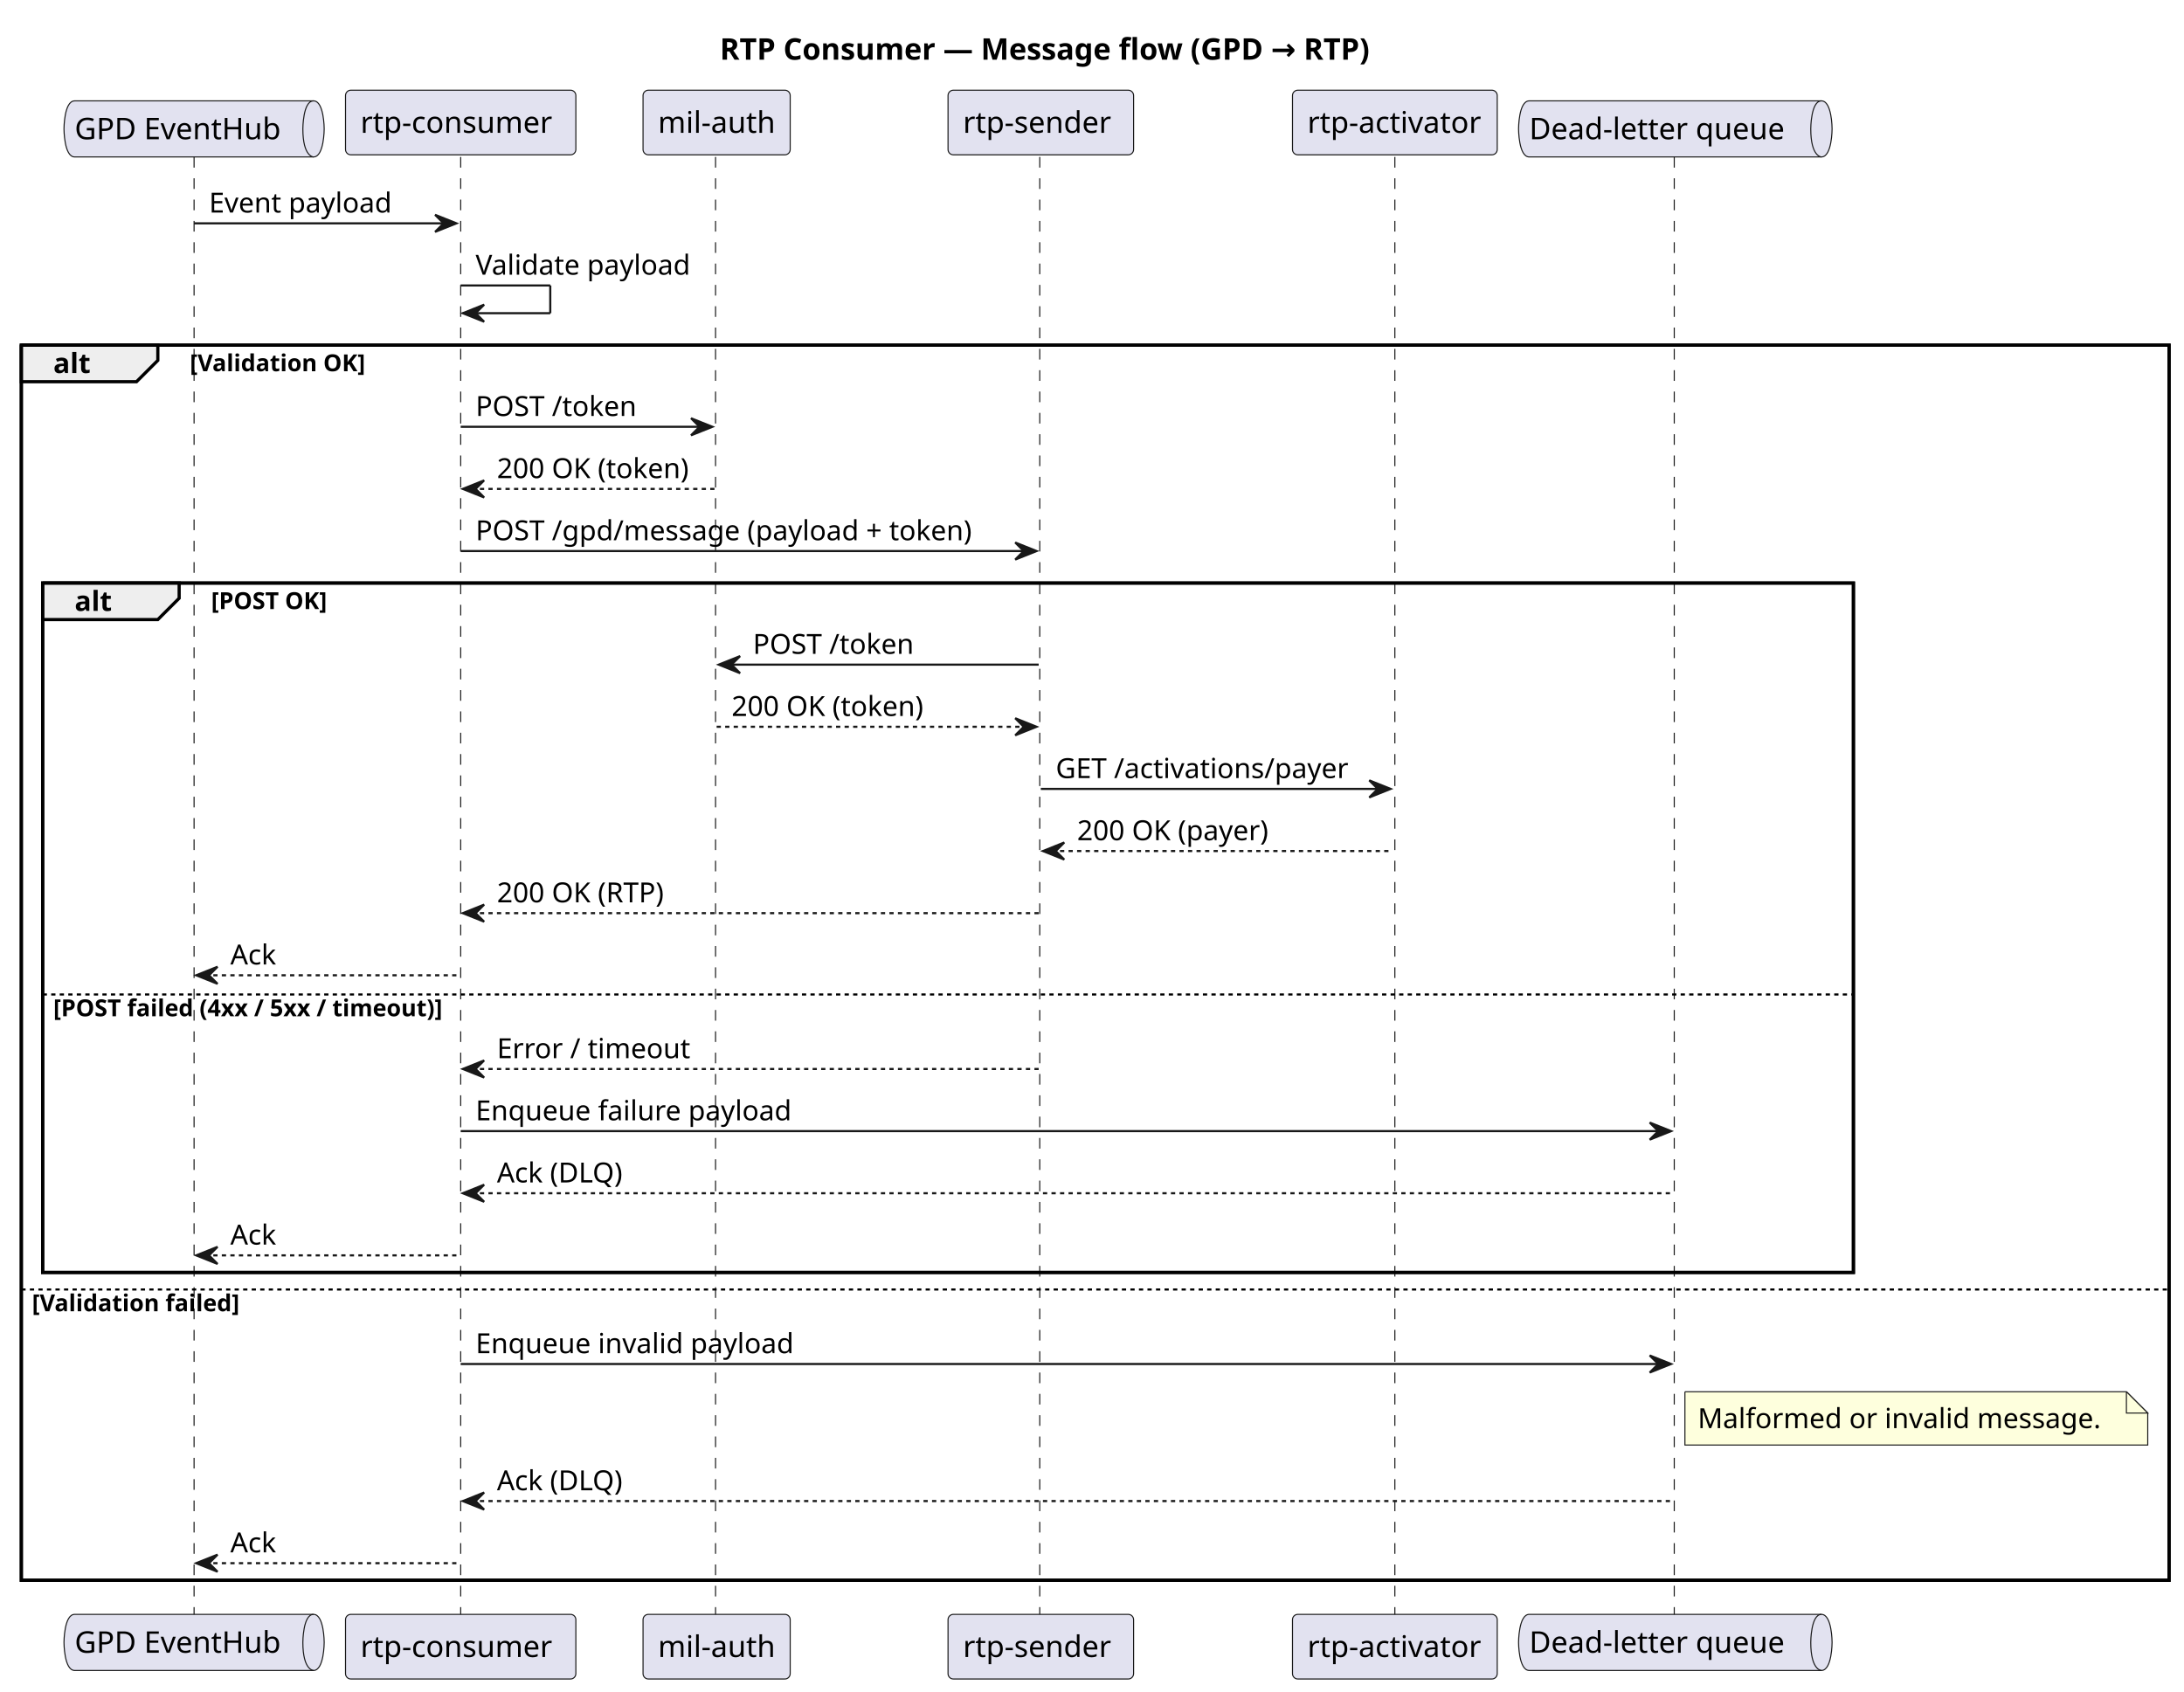
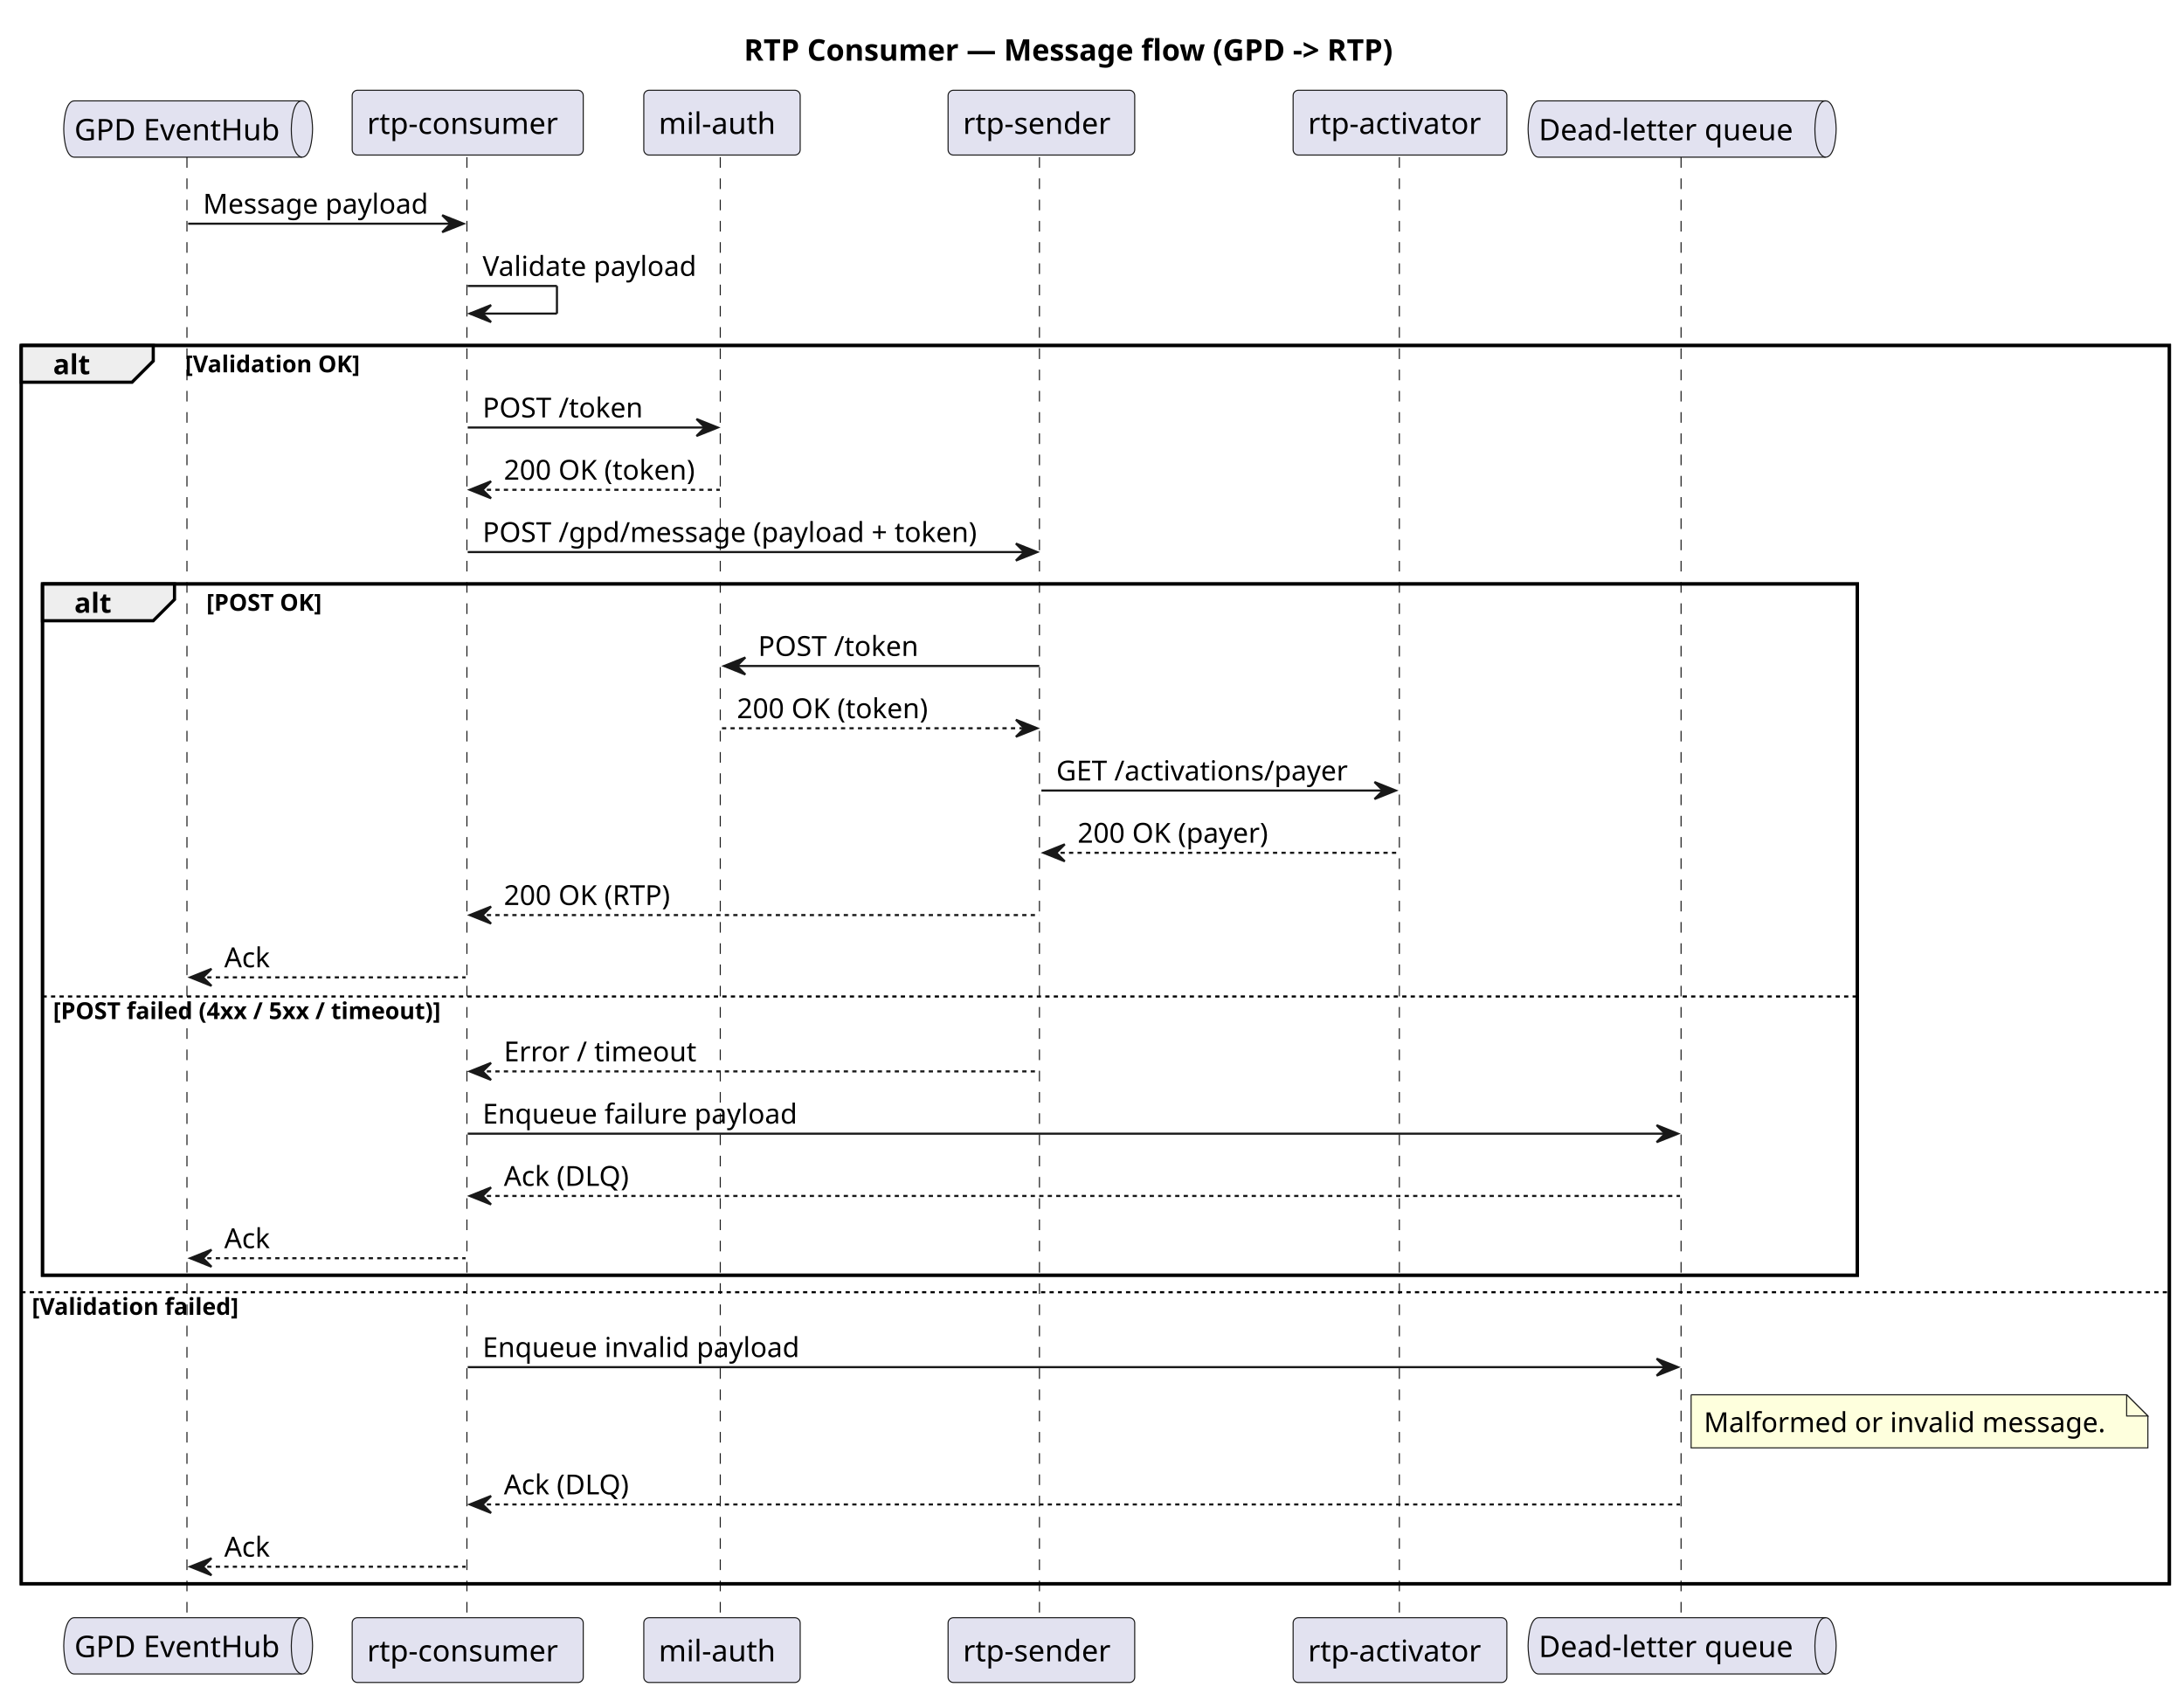
- <svg xmlns="http://www.w3.org/2000/svg" contentStyleType="text/css" height="793px" preserveAspectRatio="none" style="width:1024px;height:793px;background:#FFFFFF;" version="1.1" viewBox="0 0 1024 793" width="1024px" zoomAndPan="magnify">
+ <svg xmlns="http://www.w3.org/2000/svg" contentStyleType="text/css" data-diagram-type="SEQUENCE" height="797px" preserveAspectRatio="none" style="width:1028px;height:797px;background:#FFFFFF;" version="1.1" viewBox="0 0 1028 797" width="1028px" zoomAndPan="magnify">
  <defs />
  <g>
-     <text fill="#000000" font-family="sans-serif" font-size="14" font-weight="bold" lengthAdjust="spacing" textLength="351" x="337.5" y="27.995">RTP Consumer — Message flow (GPD → RTP)</text>
-     <rect fill="none" height="579.133" style="stroke:#000000;stroke-width:1.5;" width="1007" x="10" y="161.859" />
-     <rect fill="none" height="323.266" style="stroke:#000000;stroke-width:1.5;" width="849" x="20" y="273.391" />
-     <line style="stroke:#181818;stroke-width:0.5;stroke-dasharray:5.0,5.0;" x1="91" x2="91" y1="73.594" y2="757.992" />
-     <line style="stroke:#181818;stroke-width:0.5;stroke-dasharray:5.0,5.0;" x1="216" x2="216" y1="73.594" y2="757.992" />
-     <line style="stroke:#181818;stroke-width:0.5;stroke-dasharray:5.0,5.0;" x1="335.5" x2="335.5" y1="73.594" y2="757.992" />
-     <line style="stroke:#181818;stroke-width:0.5;stroke-dasharray:5.0,5.0;" x1="487.5" x2="487.5" y1="73.594" y2="757.992" />
-     <line style="stroke:#181818;stroke-width:0.5;stroke-dasharray:5.0,5.0;" x1="654" x2="654" y1="73.594" y2="757.992" />
-     <line style="stroke:#181818;stroke-width:0.5;stroke-dasharray:5.0,5.0;" x1="785" x2="785" y1="73.594" y2="757.992" />
-     <path d="M35,47.297 L147,47.297 C152,47.297 152,60.445 152,60.445 C152,60.445 152,73.594 147,73.594 L35,73.594 C30,73.594 30,60.445 30,60.445 C30,60.445 30,47.297 35,47.297 " fill="#E2E2F0" style="stroke:#181818;stroke-width:0.5;" />
-     <path d="M147,47.297 C142,47.297 142,60.445 142,60.445 C142,73.594 147,73.594 147,73.594 " fill="none" style="stroke:#181818;stroke-width:0.5;" />
-     <text fill="#000000" font-family="sans-serif" font-size="14" lengthAdjust="spacing" textLength="102" x="35" y="65.292">GPD EventHub</text>
-     <path d="M35,756.992 L147,756.992 C152,756.992 152,770.141 152,770.141 C152,770.141 152,783.289 147,783.289 L35,783.289 C30,783.289 30,770.141 30,770.141 C30,770.141 30,756.992 35,756.992 " fill="#E2E2F0" style="stroke:#181818;stroke-width:0.5;" />
-     <path d="M147,756.992 C142,756.992 142,770.141 142,770.141 C142,783.289 147,783.289 147,783.289 " fill="none" style="stroke:#181818;stroke-width:0.5;" />
-     <text fill="#000000" font-family="sans-serif" font-size="14" lengthAdjust="spacing" textLength="102" x="35" y="774.987">GPD EventHub</text>
-     <rect fill="#E2E2F0" height="30.297" rx="2.5" ry="2.5" style="stroke:#181818;stroke-width:0.5;" width="108" x="162" y="42.297" />
-     <text fill="#000000" font-family="sans-serif" font-size="14" lengthAdjust="spacing" textLength="94" x="169" y="62.292">rtp-consumer</text>
-     <rect fill="#E2E2F0" height="30.297" rx="2.5" ry="2.5" style="stroke:#181818;stroke-width:0.5;" width="108" x="162" y="756.992" />
-     <text fill="#000000" font-family="sans-serif" font-size="14" lengthAdjust="spacing" textLength="94" x="169" y="776.987">rtp-consumer</text>
-     <rect fill="#E2E2F0" height="30.297" rx="2.5" ry="2.5" style="stroke:#181818;stroke-width:0.5;" width="69" x="301.5" y="42.297" />
-     <text fill="#000000" font-family="sans-serif" font-size="14" lengthAdjust="spacing" textLength="55" x="308.5" y="62.292">mil-auth</text>
-     <rect fill="#E2E2F0" height="30.297" rx="2.5" ry="2.5" style="stroke:#181818;stroke-width:0.5;" width="69" x="301.5" y="756.992" />
-     <text fill="#000000" font-family="sans-serif" font-size="14" lengthAdjust="spacing" textLength="55" x="308.5" y="776.987">mil-auth</text>
-     <rect fill="#E2E2F0" height="30.297" rx="2.5" ry="2.5" style="stroke:#181818;stroke-width:0.5;" width="87" x="444.5" y="42.297" />
-     <text fill="#000000" font-family="sans-serif" font-size="14" lengthAdjust="spacing" textLength="73" x="451.5" y="62.292">rtp-sender</text>
-     <rect fill="#E2E2F0" height="30.297" rx="2.5" ry="2.5" style="stroke:#181818;stroke-width:0.5;" width="87" x="444.5" y="756.992" />
-     <text fill="#000000" font-family="sans-serif" font-size="14" lengthAdjust="spacing" textLength="73" x="451.5" y="776.987">rtp-sender</text>
-     <rect fill="#E2E2F0" height="30.297" rx="2.5" ry="2.5" style="stroke:#181818;stroke-width:0.5;" width="96" x="606" y="42.297" />
-     <text fill="#000000" font-family="sans-serif" font-size="14" lengthAdjust="spacing" textLength="82" x="613" y="62.292">rtp-activator</text>
-     <rect fill="#E2E2F0" height="30.297" rx="2.5" ry="2.5" style="stroke:#181818;stroke-width:0.5;" width="96" x="606" y="756.992" />
-     <text fill="#000000" font-family="sans-serif" font-size="14" lengthAdjust="spacing" textLength="82" x="613" y="776.987">rtp-activator</text>
-     <path d="M717,47.297 L854,47.297 C859,47.297 859,60.445 859,60.445 C859,60.445 859,73.594 854,73.594 L717,73.594 C712,73.594 712,60.445 712,60.445 C712,60.445 712,47.297 717,47.297 " fill="#E2E2F0" style="stroke:#181818;stroke-width:0.5;" />
-     <path d="M854,47.297 C849,47.297 849,60.445 849,60.445 C849,73.594 854,73.594 854,73.594 " fill="none" style="stroke:#181818;stroke-width:0.5;" />
-     <text fill="#000000" font-family="sans-serif" font-size="14" lengthAdjust="spacing" textLength="127" x="717" y="65.292">Dead-letter queue</text>
-     <path d="M717,756.992 L854,756.992 C859,756.992 859,770.141 859,770.141 C859,770.141 859,783.289 854,783.289 L717,783.289 C712,783.289 712,770.141 712,770.141 C712,770.141 712,756.992 717,756.992 " fill="#E2E2F0" style="stroke:#181818;stroke-width:0.5;" />
-     <path d="M854,756.992 C849,756.992 849,770.141 849,770.141 C849,783.289 854,783.289 854,783.289 " fill="none" style="stroke:#181818;stroke-width:0.5;" />
-     <text fill="#000000" font-family="sans-serif" font-size="14" lengthAdjust="spacing" textLength="127" x="717" y="774.987">Dead-letter queue</text>
-     <polygon fill="#181818" points="204,100.727,214,104.727,204,108.727,208,104.727" style="stroke:#181818;stroke-width:1.0;" />
-     <line style="stroke:#181818;stroke-width:1.0;" x1="91" x2="210" y1="104.727" y2="104.727" />
-     <text fill="#000000" font-family="sans-serif" font-size="13" lengthAdjust="spacing" textLength="90" x="98" y="99.661">Event payload</text>
-     <line style="stroke:#181818;stroke-width:1.0;" x1="216" x2="258" y1="133.859" y2="133.859" />
-     <line style="stroke:#181818;stroke-width:1.0;" x1="258" x2="258" y1="133.859" y2="146.859" />
-     <line style="stroke:#181818;stroke-width:1.0;" x1="217" x2="258" y1="146.859" y2="146.859" />
-     <polygon fill="#181818" points="227,142.859,217,146.859,227,150.859,223,146.859" style="stroke:#181818;stroke-width:1.0;" />
-     <text fill="#000000" font-family="sans-serif" font-size="13" lengthAdjust="spacing" textLength="106" x="223" y="128.793">Validate payload</text>
-     <path d="M10,161.859 L74,161.859 L74,168.992 L64,178.992 L10,178.992 L10,161.859 " fill="#EEEEEE" style="stroke:#000000;stroke-width:1.5;" />
-     <rect fill="none" height="579.133" style="stroke:#000000;stroke-width:1.5;" width="1007" x="10" y="161.859" />
-     <text fill="#000000" font-family="sans-serif" font-size="13" font-weight="bold" lengthAdjust="spacing" textLength="19" x="25" y="174.926">alt</text>
-     <text fill="#000000" font-family="sans-serif" font-size="11" font-weight="bold" lengthAdjust="spacing" textLength="98" x="89" y="174.07">[Validation OK]</text>
-     <polygon fill="#181818" points="324,196.125,334,200.125,324,204.125,328,200.125" style="stroke:#181818;stroke-width:1.0;" />
-     <line style="stroke:#181818;stroke-width:1.0;" x1="216" x2="330" y1="200.125" y2="200.125" />
-     <text fill="#000000" font-family="sans-serif" font-size="13" lengthAdjust="spacing" textLength="78" x="223" y="195.059">POST /token</text>
-     <polygon fill="#181818" points="227,225.258,217,229.258,227,233.258,223,229.258" style="stroke:#181818;stroke-width:1.0;" />
-     <line style="stroke:#181818;stroke-width:1.0;stroke-dasharray:2.0,2.0;" x1="221" x2="335" y1="229.258" y2="229.258" />
-     <text fill="#000000" font-family="sans-serif" font-size="13" lengthAdjust="spacing" textLength="96" x="233" y="224.192">200 OK (token)</text>
-     <polygon fill="#181818" points="476,254.391,486,258.391,476,262.391,480,258.391" style="stroke:#181818;stroke-width:1.0;" />
-     <line style="stroke:#181818;stroke-width:1.0;" x1="216" x2="482" y1="258.391" y2="258.391" />
-     <text fill="#000000" font-family="sans-serif" font-size="13" lengthAdjust="spacing" textLength="248" x="223" y="253.325">POST /gpd/message (payload + token)</text>
-     <path d="M20,273.391 L84,273.391 L84,280.523 L74,290.523 L20,290.523 L20,273.391 " fill="#EEEEEE" style="stroke:#000000;stroke-width:1.5;" />
-     <rect fill="none" height="323.266" style="stroke:#000000;stroke-width:1.5;" width="849" x="20" y="273.391" />
-     <text fill="#000000" font-family="sans-serif" font-size="13" font-weight="bold" lengthAdjust="spacing" textLength="19" x="35" y="286.457">alt</text>
-     <text fill="#000000" font-family="sans-serif" font-size="11" font-weight="bold" lengthAdjust="spacing" textLength="67" x="99" y="285.601">[POST OK]</text>
-     <polygon fill="#181818" points="347,307.656,337,311.656,347,315.656,343,311.656" style="stroke:#181818;stroke-width:1.0;" />
-     <line style="stroke:#181818;stroke-width:1.0;" x1="341" x2="487" y1="311.656" y2="311.656" />
-     <text fill="#000000" font-family="sans-serif" font-size="13" lengthAdjust="spacing" textLength="78" x="353" y="306.59">POST /token</text>
-     <polygon fill="#181818" points="476,336.789,486,340.789,476,344.789,480,340.789" style="stroke:#181818;stroke-width:1.0;" />
-     <line style="stroke:#181818;stroke-width:1.0;stroke-dasharray:2.0,2.0;" x1="336" x2="482" y1="340.789" y2="340.789" />
-     <text fill="#000000" font-family="sans-serif" font-size="13" lengthAdjust="spacing" textLength="96" x="343" y="335.723">200 OK (token)</text>
-     <polygon fill="#181818" points="642,365.922,652,369.922,642,373.922,646,369.922" style="stroke:#181818;stroke-width:1.0;" />
-     <line style="stroke:#181818;stroke-width:1.0;" x1="488" x2="648" y1="369.922" y2="369.922" />
-     <text fill="#000000" font-family="sans-serif" font-size="13" lengthAdjust="spacing" textLength="142" x="495" y="364.856">GET /activations/payer</text>
-     <polygon fill="#181818" points="499,395.055,489,399.055,499,403.055,495,399.055" style="stroke:#181818;stroke-width:1.0;" />
-     <line style="stroke:#181818;stroke-width:1.0;stroke-dasharray:2.0,2.0;" x1="493" x2="653" y1="399.055" y2="399.055" />
-     <text fill="#000000" font-family="sans-serif" font-size="13" lengthAdjust="spacing" textLength="96" x="505" y="393.989">200 OK (payer)</text>
-     <polygon fill="#181818" points="227,424.188,217,428.188,227,432.188,223,428.188" style="stroke:#181818;stroke-width:1.0;" />
-     <line style="stroke:#181818;stroke-width:1.0;stroke-dasharray:2.0,2.0;" x1="221" x2="487" y1="428.188" y2="428.188" />
-     <text fill="#000000" font-family="sans-serif" font-size="13" lengthAdjust="spacing" textLength="83" x="233" y="423.122">200 OK (RTP)</text>
-     <polygon fill="#181818" points="102,453.32,92,457.32,102,461.32,98,457.32" style="stroke:#181818;stroke-width:1.0;" />
-     <line style="stroke:#181818;stroke-width:1.0;stroke-dasharray:2.0,2.0;" x1="96" x2="215" y1="457.32" y2="457.32" />
-     <text fill="#000000" font-family="sans-serif" font-size="13" lengthAdjust="spacing" textLength="23" x="108" y="452.254">Ack</text>
-     <line style="stroke:#000000;stroke-width:1.0;stroke-dasharray:2.0,2.0;" x1="20" x2="869" y1="466.32" y2="466.32" />
-     <text fill="#000000" font-family="sans-serif" font-size="11" font-weight="bold" lengthAdjust="spacing" textLength="216" x="25" y="476.531">[POST failed (4xx / 5xx / timeout)]</text>
-     <polygon fill="#181818" points="227,497.258,217,501.258,227,505.258,223,501.258" style="stroke:#181818;stroke-width:1.0;" />
-     <line style="stroke:#181818;stroke-width:1.0;stroke-dasharray:2.0,2.0;" x1="221" x2="487" y1="501.258" y2="501.258" />
-     <text fill="#000000" font-family="sans-serif" font-size="13" lengthAdjust="spacing" textLength="93" x="233" y="496.192">Error / timeout</text>
-     <polygon fill="#181818" points="773.5,526.391,783.5,530.391,773.5,534.391,777.5,530.391" style="stroke:#181818;stroke-width:1.0;" />
-     <line style="stroke:#181818;stroke-width:1.0;" x1="216" x2="779.5" y1="530.391" y2="530.391" />
-     <text fill="#000000" font-family="sans-serif" font-size="13" lengthAdjust="spacing" textLength="153" x="223" y="525.325">Enqueue failure payload</text>
-     <polygon fill="#181818" points="227,555.523,217,559.523,227,563.523,223,559.523" style="stroke:#181818;stroke-width:1.0;" />
-     <line style="stroke:#181818;stroke-width:1.0;stroke-dasharray:2.0,2.0;" x1="221" x2="784.5" y1="559.523" y2="559.523" />
-     <text fill="#000000" font-family="sans-serif" font-size="13" lengthAdjust="spacing" textLength="64" x="233" y="554.457">Ack (DLQ)</text>
-     <polygon fill="#181818" points="102,584.656,92,588.656,102,592.656,98,588.656" style="stroke:#181818;stroke-width:1.0;" />
-     <line style="stroke:#181818;stroke-width:1.0;stroke-dasharray:2.0,2.0;" x1="96" x2="215" y1="588.656" y2="588.656" />
-     <text fill="#000000" font-family="sans-serif" font-size="13" lengthAdjust="spacing" textLength="23" x="108" y="583.59">Ack</text>
-     <line style="stroke:#000000;stroke-width:1.0;stroke-dasharray:2.0,2.0;" x1="10" x2="1017" y1="604.656" y2="604.656" />
-     <text fill="#000000" font-family="sans-serif" font-size="11" font-weight="bold" lengthAdjust="spacing" textLength="116" x="15" y="614.867">[Validation failed]</text>
-     <polygon fill="#181818" points="773.5,635.594,783.5,639.594,773.5,643.594,777.5,639.594" style="stroke:#181818;stroke-width:1.0;" />
-     <line style="stroke:#181818;stroke-width:1.0;" x1="216" x2="779.5" y1="639.594" y2="639.594" />
-     <text fill="#000000" font-family="sans-serif" font-size="13" lengthAdjust="spacing" textLength="154" x="223" y="634.528">Enqueue invalid payload</text>
-     <path d="M790,652.594 L790,677.594 L1007,677.594 L1007,662.594 L997,652.594 L790,652.594 " fill="#FEFFDD" style="stroke:#181818;stroke-width:0.5;" />
-     <path d="M997,652.594 L997,662.594 L1007,662.594 L997,652.594 " fill="#FEFFDD" style="stroke:#181818;stroke-width:0.5;" />
-     <text fill="#000000" font-family="sans-serif" font-size="13" lengthAdjust="spacing" textLength="196" x="796" y="669.661">Malformed or invalid message.</text>
-     <polygon fill="#181818" points="227,699.859,217,703.859,227,707.859,223,703.859" style="stroke:#181818;stroke-width:1.0;" />
-     <line style="stroke:#181818;stroke-width:1.0;stroke-dasharray:2.0,2.0;" x1="221" x2="784.5" y1="703.859" y2="703.859" />
-     <text fill="#000000" font-family="sans-serif" font-size="13" lengthAdjust="spacing" textLength="64" x="233" y="698.793">Ack (DLQ)</text>
-     <polygon fill="#181818" points="102,728.992,92,732.992,102,736.992,98,732.992" style="stroke:#181818;stroke-width:1.0;" />
-     <line style="stroke:#181818;stroke-width:1.0;stroke-dasharray:2.0,2.0;" x1="96" x2="215" y1="732.992" y2="732.992" />
-     <text fill="#000000" font-family="sans-serif" font-size="13" lengthAdjust="spacing" textLength="23" x="108" y="727.926">Ack</text>
+     <text fill="#000000" font-family="sans-serif" font-size="14" font-weight="bold" lengthAdjust="spacing" textLength="329.841" x="350.145" y="28.535">RTP Consumer — Message flow (GPD -&gt; RTP)</text>
+     <rect fill="none" height="582.811" style="stroke:#000000;stroke-width:1.5;" width="1011.13" x="10" y="162.598" />
+     <rect fill="none" height="325.371" style="stroke:#000000;stroke-width:1.5;" width="854.268" x="20" y="274.84" />
+     <g>
+       <rect fill="#000000" fill-opacity="0" height="688.432" width="8" x="84.559" y="73.977" />
+       <line style="stroke:#181818;stroke-width:0.5;stroke-dasharray:5,5;" x1="88" x2="88" y1="73.977" y2="762.408" />
+     </g>
+     <g>
+       <rect fill="#000000" fill-opacity="0" height="688.432" width="8" x="216.152" y="73.977" />
+       <line style="stroke:#181818;stroke-width:0.5;stroke-dasharray:5,5;" x1="219.772" x2="219.772" y1="73.977" y2="762.408" />
+     </g>
+     <g>
+       <rect fill="#000000" fill-opacity="0" height="688.432" width="8" x="335.836" y="73.977" />
+       <line style="stroke:#181818;stroke-width:0.5;stroke-dasharray:5,5;" x1="339.032" x2="339.032" y1="73.977" y2="762.408" />
+     </g>
+     <g>
+       <rect fill="#000000" fill-opacity="0" height="688.432" width="8" x="486.181" y="73.977" />
+       <line style="stroke:#181818;stroke-width:0.5;stroke-dasharray:5,5;" x1="489.26" x2="489.26" y1="73.977" y2="762.408" />
+     </g>
+     <g>
+       <rect fill="#000000" fill-opacity="0" height="688.432" width="8" x="654.971" y="73.977" />
+       <line style="stroke:#181818;stroke-width:0.5;stroke-dasharray:5,5;" x1="658.668" x2="658.668" y1="73.977" y2="762.408" />
+     </g>
+     <g>
+       <rect fill="#000000" fill-opacity="0" height="688.432" width="8" x="787.77" y="73.977" />
+       <line style="stroke:#181818;stroke-width:0.5;stroke-dasharray:5,5;" x1="791.273" x2="791.273" y1="73.977" y2="762.408" />
+     </g>
+     <g class="participant participant-head" data-participant="EH">
+       <path d="M35,47.488 L142.118,47.488 C147.118,47.488 147.118,60.732 147.118,60.732 C147.118,60.732 147.118,73.977 142.118,73.977 L35,73.977 C30,73.977 30,60.732 30,60.732 C30,60.732 30,47.488 35,47.488" fill="#E2E2F0" style="stroke:#181818;stroke-width:0.5;" />
+       <path d="M142.118,47.488 C137.118,47.488 137.118,60.732 137.118,60.732 C137.118,73.977 142.118,73.977 142.118,73.977" fill="none" style="stroke:#181818;stroke-width:0.5;" />
+       <text fill="#000000" font-family="sans-serif" font-size="14" lengthAdjust="spacing" textLength="97.118" x="35" y="66.023">GPD EventHub</text>
+     </g>
+     <g class="participant participant-tail" data-participant="EH">
+       <path d="M35,761.408 L142.118,761.408 C147.118,761.408 147.118,774.652 147.118,774.652 C147.118,774.652 147.118,787.896 142.118,787.896 L35,787.896 C30,787.896 30,774.652 30,774.652 C30,774.652 30,761.408 35,761.408" fill="#E2E2F0" style="stroke:#181818;stroke-width:0.5;" />
+       <path d="M142.118,761.408 C137.118,761.408 137.118,774.652 137.118,774.652 C137.118,787.896 142.118,787.896 142.118,787.896" fill="none" style="stroke:#181818;stroke-width:0.5;" />
+       <text fill="#000000" font-family="sans-serif" font-size="14" lengthAdjust="spacing" textLength="97.118" x="35" y="779.943">GPD EventHub</text>
+     </g>
+     <g class="participant participant-head" data-participant="C">
+       <rect fill="#E2E2F0" height="30.488" rx="2.5" ry="2.5" style="stroke:#181818;stroke-width:0.5;" width="108.76" x="165.772" y="42.488" />
+       <text fill="#000000" font-family="sans-serif" font-size="14" lengthAdjust="spacing" textLength="94.76" x="172.772" y="63.023">rtp-consumer</text>
+     </g>
+     <g class="participant participant-tail" data-participant="C">
+       <rect fill="#E2E2F0" height="30.488" rx="2.5" ry="2.5" style="stroke:#181818;stroke-width:0.5;" width="108.76" x="165.772" y="761.408" />
+       <text fill="#000000" font-family="sans-serif" font-size="14" lengthAdjust="spacing" textLength="94.76" x="172.772" y="781.943">rtp-consumer</text>
+     </g>
+     <g class="participant participant-head" data-participant="MA">
+       <rect fill="#E2E2F0" height="30.488" rx="2.5" ry="2.5" style="stroke:#181818;stroke-width:0.5;" width="73.609" x="303.032" y="42.488" />
+       <text fill="#000000" font-family="sans-serif" font-size="14" lengthAdjust="spacing" textLength="59.609" x="310.032" y="63.023">mil-auth</text>
+     </g>
+     <g class="participant participant-tail" data-participant="MA">
+       <rect fill="#E2E2F0" height="30.488" rx="2.5" ry="2.5" style="stroke:#181818;stroke-width:0.5;" width="73.609" x="303.032" y="761.408" />
+       <text fill="#000000" font-family="sans-serif" font-size="14" lengthAdjust="spacing" textLength="59.609" x="310.032" y="781.943">mil-auth</text>
+     </g>
+     <g class="participant participant-head" data-participant="S">
+       <rect fill="#E2E2F0" height="30.488" rx="2.5" ry="2.5" style="stroke:#181818;stroke-width:0.5;" width="87.842" x="446.26" y="42.488" />
+       <text fill="#000000" font-family="sans-serif" font-size="14" lengthAdjust="spacing" textLength="73.842" x="453.26" y="63.023">rtp-sender</text>
+     </g>
+     <g class="participant participant-tail" data-participant="S">
+       <rect fill="#E2E2F0" height="30.488" rx="2.5" ry="2.5" style="stroke:#181818;stroke-width:0.5;" width="87.842" x="446.26" y="761.408" />
+       <text fill="#000000" font-family="sans-serif" font-size="14" lengthAdjust="spacing" textLength="73.842" x="453.26" y="781.943">rtp-sender</text>
+     </g>
+     <g class="participant participant-head" data-participant="A">
+       <rect fill="#E2E2F0" height="30.488" rx="2.5" ry="2.5" style="stroke:#181818;stroke-width:0.5;" width="100.605" x="608.668" y="42.488" />
+       <text fill="#000000" font-family="sans-serif" font-size="14" lengthAdjust="spacing" textLength="86.605" x="615.668" y="63.023">rtp-activator</text>
+     </g>
+     <g class="participant participant-tail" data-participant="A">
+       <rect fill="#E2E2F0" height="30.488" rx="2.5" ry="2.5" style="stroke:#181818;stroke-width:0.5;" width="100.605" x="608.668" y="761.408" />
+       <text fill="#000000" font-family="sans-serif" font-size="14" lengthAdjust="spacing" textLength="86.605" x="615.668" y="781.943">rtp-activator</text>
+     </g>
+     <g class="participant participant-head" data-participant="DLQ">
+       <path d="M724.273,47.488 L859.268,47.488 C864.268,47.488 864.268,60.732 864.268,60.732 C864.268,60.732 864.268,73.977 859.268,73.977 L724.273,73.977 C719.273,73.977 719.273,60.732 719.273,60.732 C719.273,60.732 719.273,47.488 724.273,47.488" fill="#E2E2F0" style="stroke:#181818;stroke-width:0.5;" />
+       <path d="M859.268,47.488 C854.268,47.488 854.268,60.732 854.268,60.732 C854.268,73.977 859.268,73.977 859.268,73.977" fill="none" style="stroke:#181818;stroke-width:0.5;" />
+       <text fill="#000000" font-family="sans-serif" font-size="14" lengthAdjust="spacing" textLength="124.995" x="724.273" y="66.023">Dead-letter queue</text>
+     </g>
+     <g class="participant participant-tail" data-participant="DLQ">
+       <path d="M724.273,761.408 L859.268,761.408 C864.268,761.408 864.268,774.652 864.268,774.652 C864.268,774.652 864.268,787.896 859.268,787.896 L724.273,787.896 C719.273,787.896 719.273,774.652 719.273,774.652 C719.273,774.652 719.273,761.408 724.273,761.408" fill="#E2E2F0" style="stroke:#181818;stroke-width:0.5;" />
+       <path d="M859.268,761.408 C854.268,761.408 854.268,774.652 854.268,774.652 C854.268,787.896 859.268,787.896 859.268,787.896" fill="none" style="stroke:#181818;stroke-width:0.5;" />
+       <text fill="#000000" font-family="sans-serif" font-size="14" lengthAdjust="spacing" textLength="124.995" x="724.273" y="779.943">Dead-letter queue</text>
+     </g>
+     <g class="message" data-participant-1="EH" data-participant-2="C">
+       <polygon fill="#181818" points="208.152,101.287,218.152,105.287,208.152,109.287,212.152,105.287" style="stroke:#181818;stroke-width:1;" />
+       <line style="stroke:#181818;stroke-width:1;" x1="88.559" x2="214.152" y1="105.287" y2="105.287" />
+       <text fill="#000000" font-family="sans-serif" font-size="13" lengthAdjust="spacing" textLength="107.593" x="95.559" y="100.545">Message payload</text>
+     </g>
+     <g class="message" data-participant-1="C" data-participant-2="C">
+       <line style="stroke:#181818;stroke-width:1;" x1="220.152" x2="262.152" y1="134.598" y2="134.598" />
+       <line style="stroke:#181818;stroke-width:1;" x1="262.152" x2="262.152" y1="134.598" y2="147.598" />
+       <line style="stroke:#181818;stroke-width:1;" x1="221.152" x2="262.152" y1="147.598" y2="147.598" />
+       <polygon fill="#181818" points="231.152,143.598,221.152,147.598,231.152,151.598,227.152,147.598" style="stroke:#181818;stroke-width:1;" />
+       <text fill="#000000" font-family="sans-serif" font-size="13" lengthAdjust="spacing" textLength="104.032" x="227.152" y="129.856">Validate payload</text>
+     </g>
+     <path d="M10,162.598 L72.139,162.598 L72.139,169.908 L62.139,179.908 L10,179.908 L10,162.598" fill="#EEEEEE" style="stroke:#000000;stroke-width:1.5;" />
+     <rect fill="none" height="582.811" style="stroke:#000000;stroke-width:1.5;" width="1011.13" x="10" y="162.598" />
+     <text fill="#000000" font-family="sans-serif" font-size="13" font-weight="bold" lengthAdjust="spacing" textLength="17.139" x="25" y="176.166">alt</text>
+     <text fill="#000000" font-family="sans-serif" font-size="11" font-weight="bold" lengthAdjust="spacing" textLength="85.991" x="87.139" y="175.232">[Validation OK]</text>
+     <g class="message" data-participant-1="C" data-participant-2="MA">
+       <polygon fill="#181818" points="327.836,197.219,337.836,201.219,327.836,205.219,331.836,201.219" style="stroke:#181818;stroke-width:1;" />
+       <line style="stroke:#181818;stroke-width:1;" x1="220.152" x2="333.836" y1="201.219" y2="201.219" />
+       <text fill="#000000" font-family="sans-serif" font-size="13" lengthAdjust="spacing" textLength="79.193" x="227.152" y="196.477">POST /token</text>
+     </g>
+     <g class="message" data-participant-1="MA" data-participant-2="C">
+       <polygon fill="#181818" points="231.152,226.529,221.152,230.529,231.152,234.529,227.152,230.529" style="stroke:#181818;stroke-width:1;" />
+       <line style="stroke:#181818;stroke-width:1;stroke-dasharray:2,2;" x1="225.152" x2="338.836" y1="230.529" y2="230.529" />
+       <text fill="#000000" font-family="sans-serif" font-size="13" lengthAdjust="spacing" textLength="95.685" x="237.152" y="225.787">200 OK (token)</text>
+     </g>
+     <g class="message" data-participant-1="C" data-participant-2="S">
+       <polygon fill="#181818" points="478.181,255.84,488.181,259.84,478.181,263.84,482.181,259.84" style="stroke:#181818;stroke-width:1;" />
+       <line style="stroke:#181818;stroke-width:1;" x1="220.152" x2="484.181" y1="259.84" y2="259.84" />
+       <text fill="#000000" font-family="sans-serif" font-size="13" lengthAdjust="spacing" textLength="246.029" x="227.152" y="255.098">POST /gpd/message (payload + token)</text>
+     </g>
+     <path d="M20,274.84 L82.139,274.84 L82.139,282.15 L72.139,292.15 L20,292.15 L20,274.84" fill="#EEEEEE" style="stroke:#000000;stroke-width:1.5;" />
+     <rect fill="none" height="325.371" style="stroke:#000000;stroke-width:1.5;" width="854.268" x="20" y="274.84" />
+     <text fill="#000000" font-family="sans-serif" font-size="13" font-weight="bold" lengthAdjust="spacing" textLength="17.139" x="35" y="288.408">alt</text>
+     <text fill="#000000" font-family="sans-serif" font-size="11" font-weight="bold" lengthAdjust="spacing" textLength="58.319" x="97.139" y="287.475">[POST OK]</text>
+     <g class="message" data-participant-1="S" data-participant-2="MA">
+       <polygon fill="#181818" points="350.836,309.461,340.836,313.461,350.836,317.461,346.836,313.461" style="stroke:#181818;stroke-width:1;" />
+       <line style="stroke:#181818;stroke-width:1;" x1="344.836" x2="489.181" y1="313.461" y2="313.461" />
+       <text fill="#000000" font-family="sans-serif" font-size="13" lengthAdjust="spacing" textLength="79.193" x="356.836" y="308.719">POST /token</text>
+     </g>
+     <g class="message" data-participant-1="MA" data-participant-2="S">
+       <polygon fill="#181818" points="478.181,338.772,488.181,342.772,478.181,346.772,482.181,342.772" style="stroke:#181818;stroke-width:1;" />
+       <line style="stroke:#181818;stroke-width:1;stroke-dasharray:2,2;" x1="339.836" x2="484.181" y1="342.772" y2="342.772" />
+       <text fill="#000000" font-family="sans-serif" font-size="13" lengthAdjust="spacing" textLength="95.685" x="346.836" y="338.029">200 OK (token)</text>
+     </g>
+     <g class="message" data-participant-1="S" data-participant-2="A">
+       <polygon fill="#181818" points="646.971,368.082,656.971,372.082,646.971,376.082,650.971,372.082" style="stroke:#181818;stroke-width:1;" />
+       <line style="stroke:#181818;stroke-width:1;" x1="490.181" x2="652.971" y1="372.082" y2="372.082" />
+       <text fill="#000000" font-family="sans-serif" font-size="13" lengthAdjust="spacing" textLength="144.79" x="497.181" y="367.34">GET /activations/payer</text>
+     </g>
+     <g class="message" data-participant-1="A" data-participant-2="S">
+       <polygon fill="#181818" points="501.181,397.393,491.181,401.393,501.181,405.393,497.181,401.393" style="stroke:#181818;stroke-width:1;" />
+       <line style="stroke:#181818;stroke-width:1;stroke-dasharray:2,2;" x1="495.181" x2="657.971" y1="401.393" y2="401.393" />
+       <text fill="#000000" font-family="sans-serif" font-size="13" lengthAdjust="spacing" textLength="94.644" x="507.181" y="396.65">200 OK (payer)</text>
+     </g>
+     <g class="message" data-participant-1="S" data-participant-2="C">
+       <polygon fill="#181818" points="231.152,426.703,221.152,430.703,231.152,434.703,227.152,430.703" style="stroke:#181818;stroke-width:1;" />
+       <line style="stroke:#181818;stroke-width:1;stroke-dasharray:2,2;" x1="225.152" x2="489.181" y1="430.703" y2="430.703" />
+       <text fill="#000000" font-family="sans-serif" font-size="13" lengthAdjust="spacing" textLength="83.554" x="237.152" y="425.961">200 OK (RTP)</text>
+     </g>
+     <g class="message" data-participant-1="C" data-participant-2="EH">
+       <polygon fill="#181818" points="99.559,456.014,89.559,460.014,99.559,464.014,95.559,460.014" style="stroke:#181818;stroke-width:1;" />
+       <line style="stroke:#181818;stroke-width:1;stroke-dasharray:2,2;" x1="93.559" x2="219.152" y1="460.014" y2="460.014" />
+       <text fill="#000000" font-family="sans-serif" font-size="13" lengthAdjust="spacing" textLength="23.226" x="105.559" y="455.272">Ack</text>
+     </g>
+     <line style="stroke:#000000;stroke-width:1;stroke-dasharray:2,2;" x1="20" x2="874.268" y1="469.014" y2="469.014" />
+     <text fill="#000000" font-family="sans-serif" font-size="11" font-weight="bold" lengthAdjust="spacing" textLength="196.453" x="25" y="479.648">[POST failed (4xx / 5xx / timeout)]</text>
+     <g class="message" data-participant-1="S" data-participant-2="C">
+       <polygon fill="#181818" points="231.152,500.279,221.152,504.279,231.152,508.279,227.152,504.279" style="stroke:#181818;stroke-width:1;" />
+       <line style="stroke:#181818;stroke-width:1;stroke-dasharray:2,2;" x1="225.152" x2="489.181" y1="504.279" y2="504.279" />
+       <text fill="#000000" font-family="sans-serif" font-size="13" lengthAdjust="spacing" textLength="94.948" x="237.152" y="499.537">Error / timeout</text>
+     </g>
+     <g class="message" data-participant-1="C" data-participant-2="DLQ">
+       <polygon fill="#181818" points="779.77,529.59,789.77,533.59,779.77,537.59,783.77,533.59" style="stroke:#181818;stroke-width:1;" />
+       <line style="stroke:#181818;stroke-width:1;" x1="220.152" x2="785.77" y1="533.59" y2="533.59" />
+       <text fill="#000000" font-family="sans-serif" font-size="13" lengthAdjust="spacing" textLength="151.506" x="227.152" y="528.848">Enqueue failure payload</text>
+     </g>
+     <g class="message" data-participant-1="DLQ" data-participant-2="C">
+       <polygon fill="#181818" points="231.152,558.9,221.152,562.9,231.152,566.9,227.152,562.9" style="stroke:#181818;stroke-width:1;" />
+       <line style="stroke:#181818;stroke-width:1;stroke-dasharray:2,2;" x1="225.152" x2="790.77" y1="562.9" y2="562.9" />
+       <text fill="#000000" font-family="sans-serif" font-size="13" lengthAdjust="spacing" textLength="62.562" x="237.152" y="558.158">Ack (DLQ)</text>
+     </g>
+     <g class="message" data-participant-1="C" data-participant-2="EH">
+       <polygon fill="#181818" points="99.559,588.211,89.559,592.211,99.559,596.211,95.559,592.211" style="stroke:#181818;stroke-width:1;" />
+       <line style="stroke:#181818;stroke-width:1;stroke-dasharray:2,2;" x1="93.559" x2="219.152" y1="592.211" y2="592.211" />
+       <text fill="#000000" font-family="sans-serif" font-size="13" lengthAdjust="spacing" textLength="23.226" x="105.559" y="587.469">Ack</text>
+     </g>
+     <line style="stroke:#000000;stroke-width:1;stroke-dasharray:2,2;" x1="10" x2="1021.13" y1="608.211" y2="608.211" />
+     <text fill="#000000" font-family="sans-serif" font-size="11" font-weight="bold" lengthAdjust="spacing" textLength="101.041" x="15" y="618.846">[Validation failed]</text>
+     <g class="message" data-participant-1="C" data-participant-2="DLQ">
+       <polygon fill="#181818" points="779.77,639.477,789.77,643.477,779.77,647.477,783.77,643.477" style="stroke:#181818;stroke-width:1;" />
+       <line style="stroke:#181818;stroke-width:1;" x1="220.152" x2="785.77" y1="643.477" y2="643.477" />
+       <text fill="#000000" font-family="sans-serif" font-size="13" lengthAdjust="spacing" textLength="152.833" x="227.152" y="638.734">Enqueue invalid payload</text>
+     </g>
+     <path d="M796,656.477 L796,681.477 L1011,681.477 L1011,666.477 L1001,656.477 L796,656.477" fill="#FEFFDD" style="stroke:#181818;stroke-width:0.5;" />
+     <path d="M1001,656.477 L1001,666.477 L1011,666.477 L1001,656.477" fill="#FEFFDD" style="stroke:#181818;stroke-width:0.5;" />
+     <text fill="#000000" font-family="sans-serif" font-size="13" lengthAdjust="spacing" textLength="194.13" x="802" y="674.045">Malformed or invalid message.</text>
+     <g class="message" data-participant-1="DLQ" data-participant-2="C">
+       <polygon fill="#181818" points="231.152,704.098,221.152,708.098,231.152,712.098,227.152,708.098" style="stroke:#181818;stroke-width:1;" />
+       <line style="stroke:#181818;stroke-width:1;stroke-dasharray:2,2;" x1="225.152" x2="790.77" y1="708.098" y2="708.098" />
+       <text fill="#000000" font-family="sans-serif" font-size="13" lengthAdjust="spacing" textLength="62.562" x="237.152" y="703.356">Ack (DLQ)</text>
+     </g>
+     <g class="message" data-participant-1="C" data-participant-2="EH">
+       <polygon fill="#181818" points="99.559,733.408,89.559,737.408,99.559,741.408,95.559,737.408" style="stroke:#181818;stroke-width:1;" />
+       <line style="stroke:#181818;stroke-width:1;stroke-dasharray:2,2;" x1="93.559" x2="219.152" y1="737.408" y2="737.408" />
+       <text fill="#000000" font-family="sans-serif" font-size="13" lengthAdjust="spacing" textLength="23.226" x="105.559" y="732.666">Ack</text>
+     </g>
  </g>
</svg>
